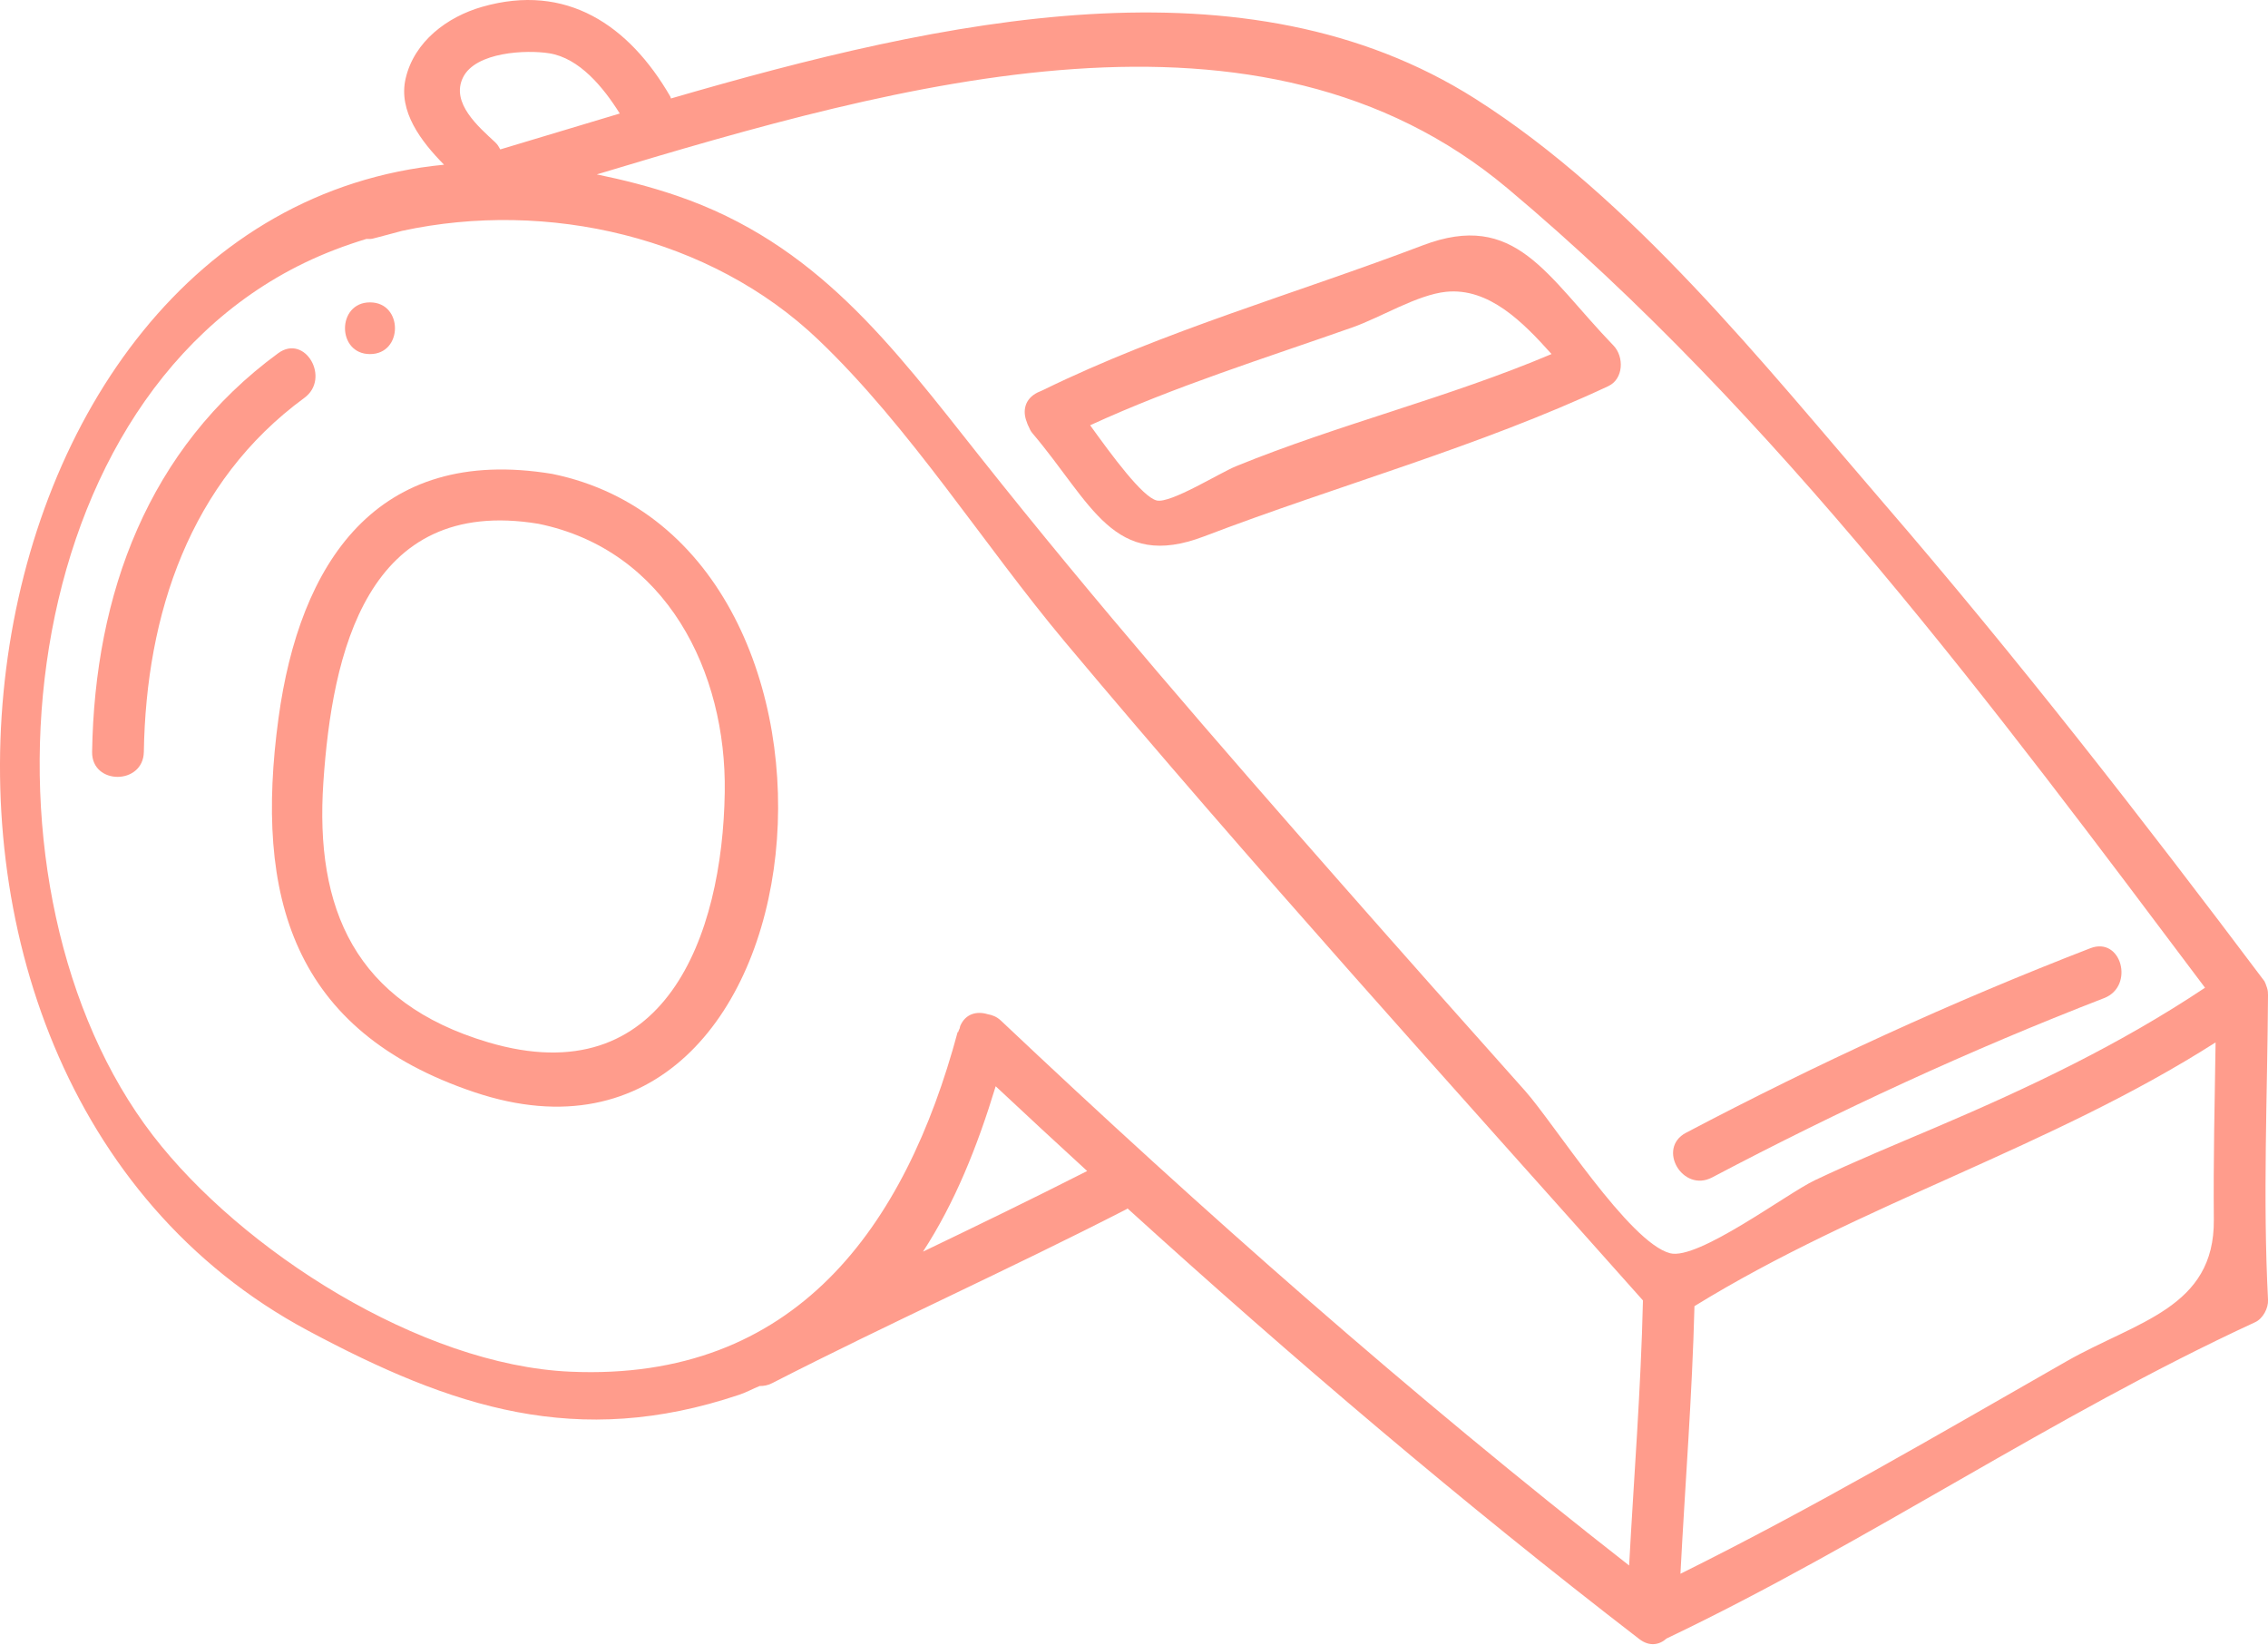
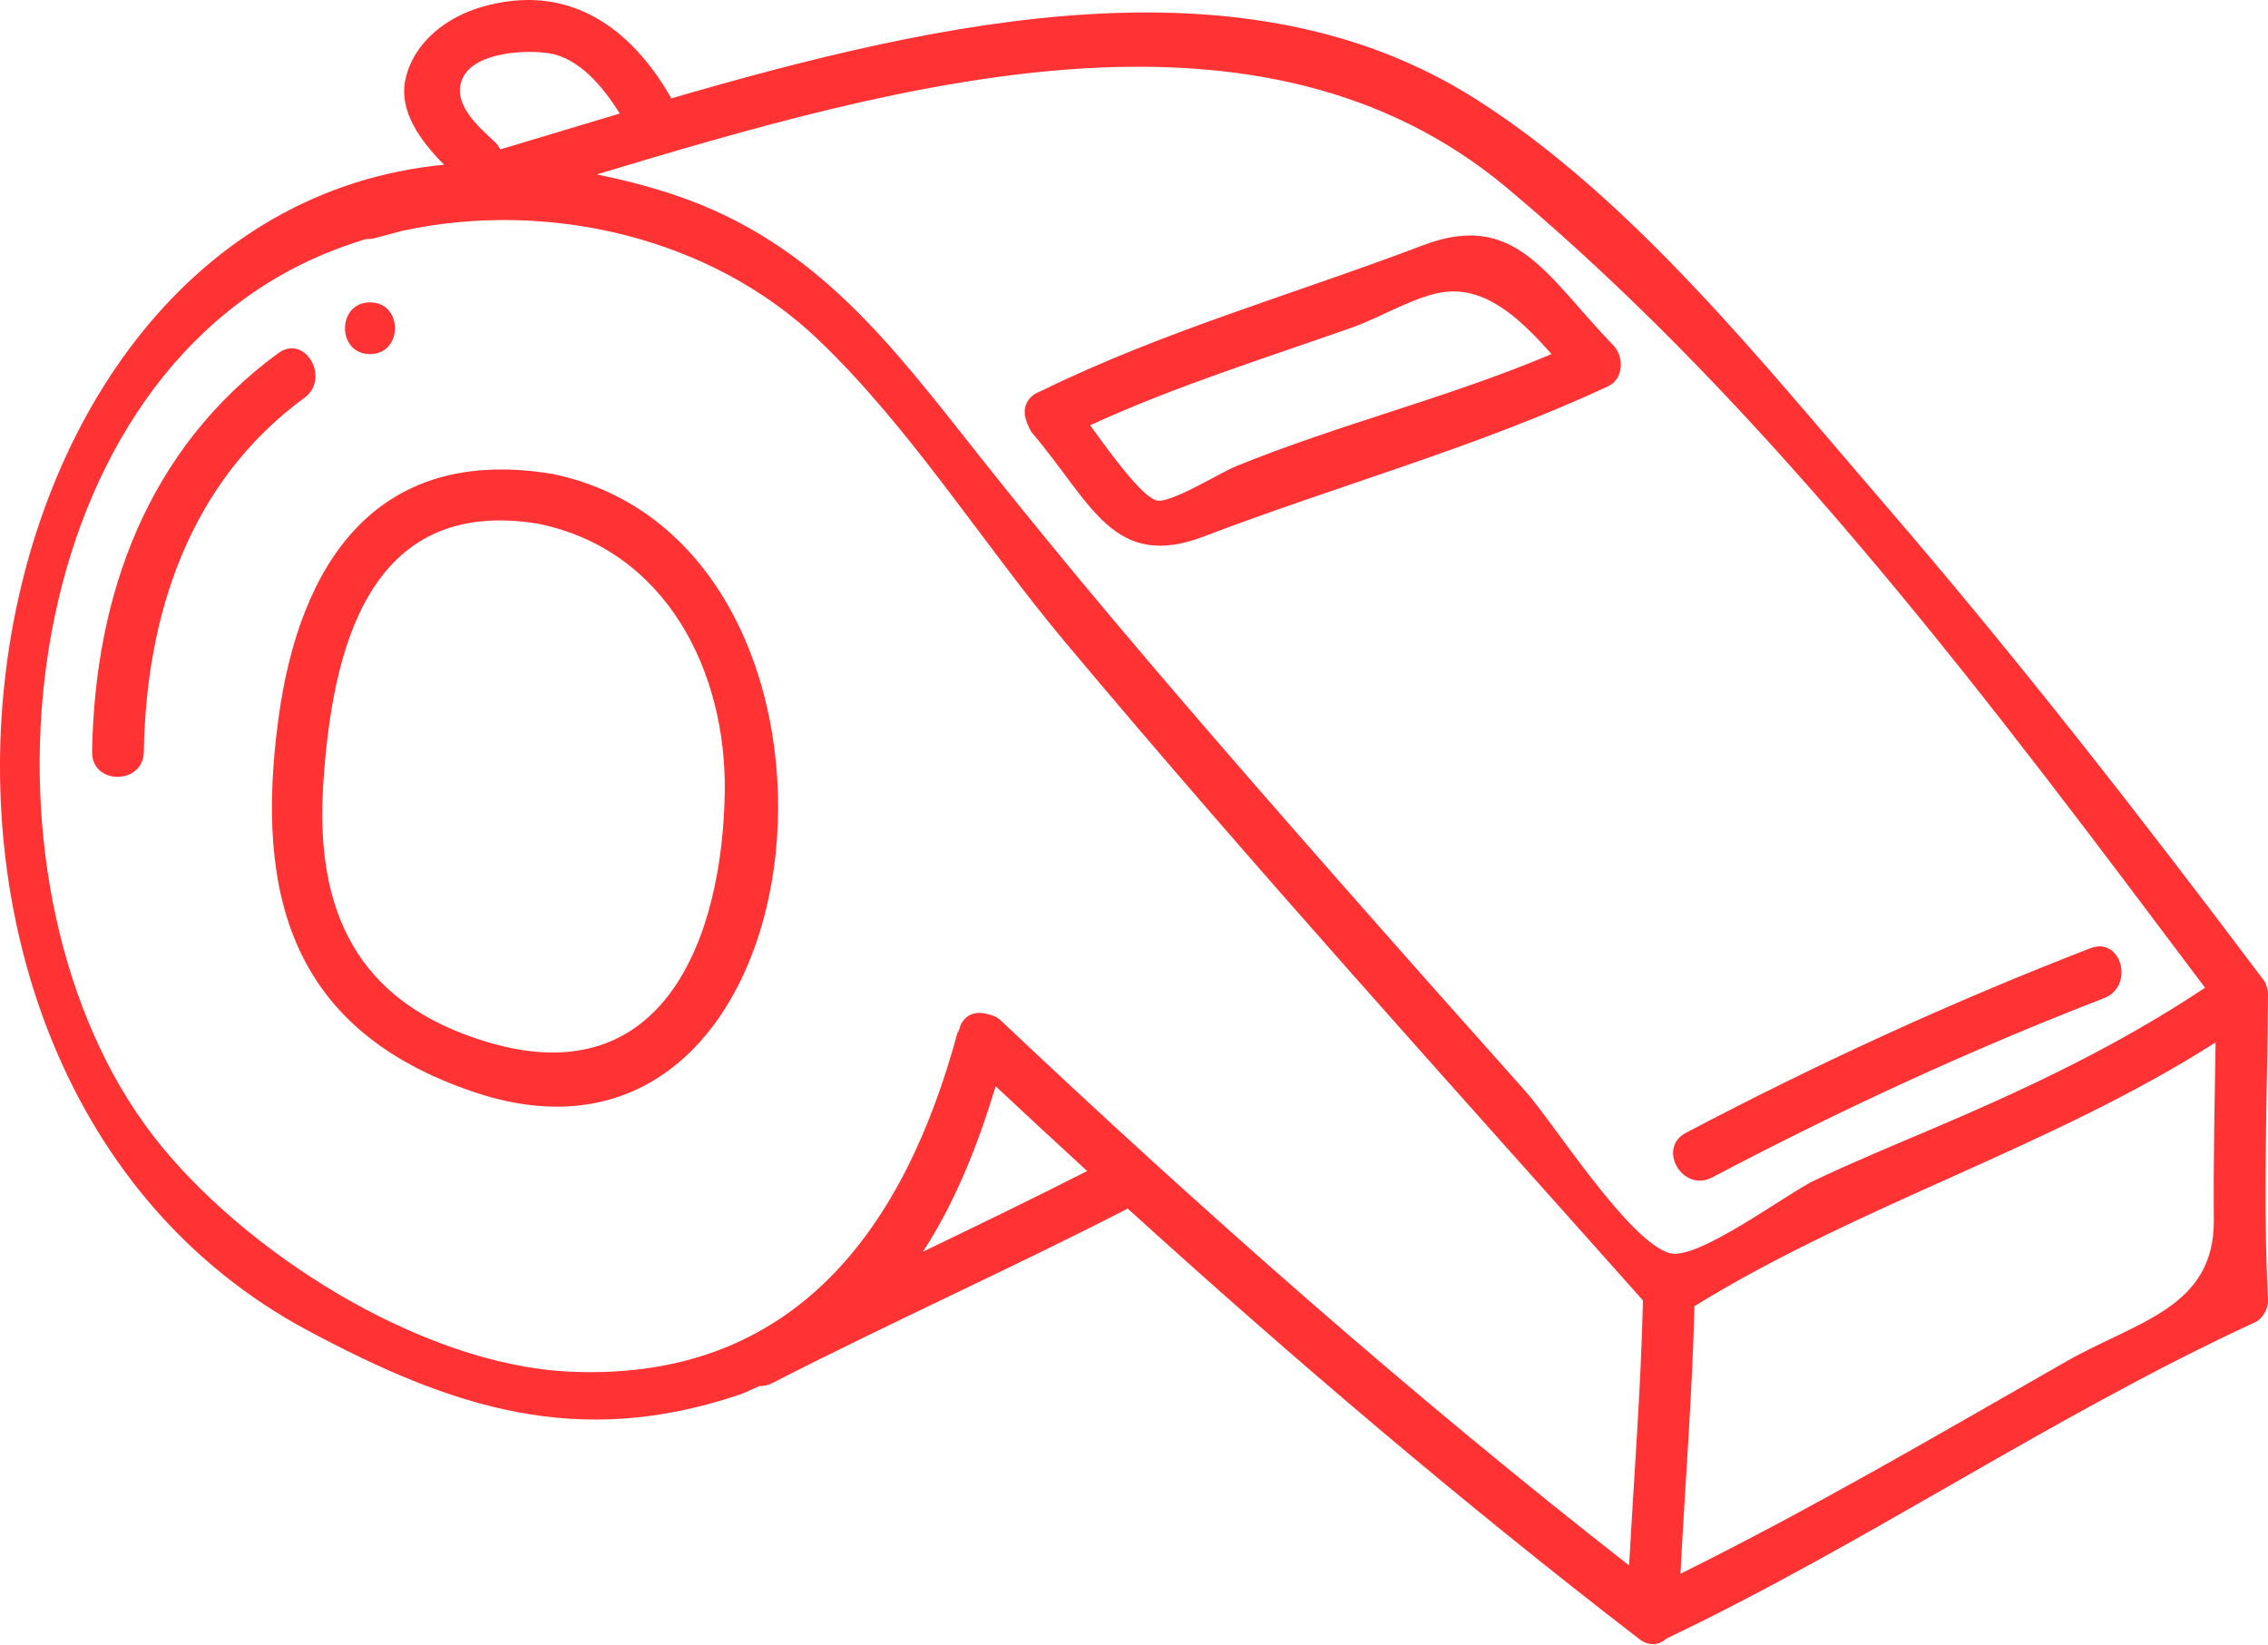
<svg xmlns="http://www.w3.org/2000/svg" width="21.554mm" height="15.623mm" viewBox="0 0 21.554 15.623" version="1.1" id="svg5" xml:space="preserve">
  <defs id="defs2" />
  <g id="g142" transform="matrix(0.03527778,0,0,-0.03527778,1.0196747e-5,46.35763)">
    <g id="g1006">
-       <path d="m 556.652,947.379 c -34.691,-19.809 -68.265,-39.5 -103.957,-57.199 1.258,24.031 3.168,48.031 3.778,72.082 44.925,27.679 95.98,42.708 140.386,71.038 -0.25,-15.92 -0.617,-31.84 -0.472,-47.761 0.215,-23.809 -20.813,-27.359 -39.735,-38.16 z m -308.011,29.562 c 8.539,13.09 14.644,28.249 19.586,44.549 8.168,-7.66 16.39,-15.26 24.648,-22.83 -14.648,-7.441 -29.426,-14.609 -44.234,-21.719 z M 41.172,1008.27 c -50.066,65.05 -39.824,195.99 40.82,234.99 5.379,2.6 10.984,4.72 16.719,6.46 0.559,0.01 1.086,-0.07 1.703,0.08 2.559,0.64 5.262,1.4 7.887,2.09 39.207,8.5 83.133,-1.65 112.101,-29.28 24.86,-23.7 44.493,-55.19 66.571,-81.53 50.511,-60.27 103.351,-118.53 155.625,-177.279 -0.547,-23.821 -2.434,-47.59 -3.727,-71.391 -58.793,45.93 -115.031,95.57 -169.242,146.77 -1.129,1.06 -2.352,1.51 -3.574,1.72 -2.813,0.86 -5.91,0.22 -7.364,-3.13 l -0.007,-0.01 c -0.098,-0.21 -0.067,-0.43 -0.141,-0.64 -0.191,-0.35 -0.309,-0.7 -0.434,-1.07 -0.043,0.02 -0.082,0.04 -0.121,0.06 -14.093,-52.43 -43.64,-94.2 -104.371,-91.501 -40.39,1.782 -88.574,32.641 -112.445,63.661 z m 83.562,284.95 c 3.403,6.9 17.09,7.48 23.219,6.5 8.121,-1.29 14.555,-9.11 19.008,-16.22 -10.984,-3.28 -21.738,-6.55 -32.195,-9.67 -0.348,0.65 -0.711,1.3 -1.344,1.9 -4.395,4.1 -12.09,10.59 -8.688,17.49 z m 281.368,-29.87 c 72.324,-60.65 131.406,-140.12 187.91,-215.32 -22.852,-15.25 -46.989,-26.73 -72.399,-37.56 -10.957,-4.67 -21.976,-9.2 -32.742,-14.31 -7.445,-3.531 -31.437,-21.601 -38.961,-19.648 -11.019,2.867 -31.355,35.108 -39.051,43.728 -16.632,18.63 -33.234,37.31 -49.726,56.07 -33.106,37.65 -66.063,75.54 -97.207,114.84 -23.68,29.87 -43.977,57.36 -81.617,70.21 -7.403,2.52 -14.528,4.3 -21.536,5.74 82.579,24.88 178.743,52.07 245.329,-3.75 z m 204.859,-216.98 c 0.027,0.73 -0.141,1.41 -0.41,2.11 -0.133,0.39 -0.258,0.78 -0.449,1.13 -0.039,0.04 -0.032,0.1 -0.063,0.15 -32.984,43.87 -66.715,87.21 -102.574,128.77 -32.461,37.62 -67.727,82.11 -110.035,108.94 -61.895,39.25 -143.145,21.47 -216.68,0.08 -0.094,0.18 -0.078,0.36 -0.184,0.54 -11.105,19.17 -27.945,30.68 -50.695,24.14 -9.351,-2.68 -18.301,-9.3 -20.605,-19.34 -2.02,-8.8 4.164,-16.9 10.355,-23.18 -134.992,-13.09 -167.344,-244.13 -36.652,-314.042 38.875,-20.797 72.57,-31.93 116.172,-17.27 1.98,0.661 3.625,1.602 5.496,2.352 1.078,-0.012 2.191,0.16 3.355,0.762 31.571,16.179 63.953,30.687 95.528,46.886 0.097,0.043 0.136,0.133 0.23,0.18 44.48,-40.379 90.336,-79.387 137.863,-115.988 2.742,-2.11 5.438,-1.57 7.34,0.148 54.457,25.981 103.848,59.922 158.586,85.211 2.078,0.961 3.563,3.781 3.445,6.012 -1.421,27.41 -0.175,54.859 0,82.289 0,0.05 -0.019,0.07 -0.023,0.12" style="fill:#ff9C8C;fill-opacity:1;fill-rule:nonzero;stroke:none" id="path346" />
-       <path d="m 389.578,1235.48 c 11.508,1.15 20.668,-8.13 28.395,-16.77 -27.778,-11.77 -57.008,-18.81 -84.961,-30.2 -4.446,-1.8 -17.692,-10.12 -21.399,-9.24 -3.867,0.93 -12.078,12.12 -17.937,20.26 22.933,10.54 46.898,17.99 70.711,26.38 7.593,2.68 17.379,8.77 25.191,9.57 z M 276.98,1199.43 c 0.024,-0.04 0.051,-0.09 0.075,-0.13 0.281,-0.64 0.535,-1.29 1.05,-1.89 16.008,-18.84 21.805,-37.16 46.293,-27.8 36.09,13.78 73.805,24.06 108.852,40.45 4.184,1.96 4.281,7.96 1.41,10.94 -18.144,18.8 -26.351,36.52 -51.41,26.98 -34.07,-12.96 -69.473,-22.93 -102.285,-38.98 -0.117,-0.05 -0.231,-0.1 -0.348,-0.16 -0.359,-0.17 -0.738,-0.31 -1.101,-0.48 -3.567,-1.77 -4.059,-5.09 -2.922,-7.92 0.086,-0.35 0.246,-0.67 0.386,-1.01" style="fill:#ff9C8C;fill-opacity:1;fill-rule:nonzero;stroke:none" id="path348" />
-       <path d="m 131.508,1033.33 c -35.895,10.64 -46.711,35.96 -44.395,70.05 2.34,34.47 11.48,77.29 57.946,69.61 34.562,-7.07 50.683,-39.98 50.183,-72.31 -0.59,-38.61 -16.109,-81.47 -63.734,-67.35 z m 17.254,153.1 c -47.489,7.84 -68.086,-24.21 -73.739,-65.81 -6.535,-48.07 3.734,-84.27 52.778,-100.73 96.625,-32.441 112.758,147.77 20.961,166.54" style="fill:#ff9C8C;fill-opacity:1;fill-rule:nonzero;stroke:none" id="path350" />
-       <path d="m 461.23,996.93 c 34.368,18.11 69.36,34.28 105.594,48.3 8.278,3.2 4.684,16.68 -3.699,13.44 -37.355,-14.45 -73.488,-31.04 -108.934,-49.71 -7.933,-4.18 -0.898,-16.21 7.039,-12.03" style="fill:#ff9C8C;fill-opacity:1;fill-rule:nonzero;stroke:none" id="path352" />
-       <path d="M 74.945,1218.94 C 39.895,1193.28 25.5,1154.05 24.812,1111.56 c -0.144,-8.98 13.789,-8.98 13.938,0 0.598,37.06 12.363,72.74 43.23,95.34 7.164,5.25 0.219,17.34 -7.035,12.04" style="fill:#ff9C8C;fill-opacity:1;fill-rule:nonzero;stroke:none" id="path354" />
-       <path d="m 99.672,1218.7 c 8.965,0 8.98,13.93 0,13.93 -8.969,0 -8.984,-13.93 0,-13.93" style="fill:#ff9C8C;fill-opacity:1;fill-rule:nonzero;stroke:none" id="path356" />
+       <path d="m 556.652,947.379 c -34.691,-19.809 -68.265,-39.5 -103.957,-57.199 1.258,24.031 3.168,48.031 3.778,72.082 44.925,27.679 95.98,42.708 140.386,71.038 -0.25,-15.92 -0.617,-31.84 -0.472,-47.761 0.215,-23.809 -20.813,-27.359 -39.735,-38.16 z m -308.011,29.562 c 8.539,13.09 14.644,28.249 19.586,44.549 8.168,-7.66 16.39,-15.26 24.648,-22.83 -14.648,-7.441 -29.426,-14.609 -44.234,-21.719 z M 41.172,1008.27 c -50.066,65.05 -39.824,195.99 40.82,234.99 5.379,2.6 10.984,4.72 16.719,6.46 0.559,0.01 1.086,-0.07 1.703,0.08 2.559,0.64 5.262,1.4 7.887,2.09 39.207,8.5 83.133,-1.65 112.101,-29.28 24.86,-23.7 44.493,-55.19 66.571,-81.53 50.511,-60.27 103.351,-118.53 155.625,-177.279 -0.547,-23.821 -2.434,-47.59 -3.727,-71.391 -58.793,45.93 -115.031,95.57 -169.242,146.77 -1.129,1.06 -2.352,1.51 -3.574,1.72 -2.813,0.86 -5.91,0.22 -7.364,-3.13 l -0.007,-0.01 c -0.098,-0.21 -0.067,-0.43 -0.141,-0.64 -0.191,-0.35 -0.309,-0.7 -0.434,-1.07 -0.043,0.02 -0.082,0.04 -0.121,0.06 -14.093,-52.43 -43.64,-94.2 -104.371,-91.501 -40.39,1.782 -88.574,32.641 -112.445,63.661 z m 83.562,284.95 c 3.403,6.9 17.09,7.48 23.219,6.5 8.121,-1.29 14.555,-9.11 19.008,-16.22 -10.984,-3.28 -21.738,-6.55 -32.195,-9.67 -0.348,0.65 -0.711,1.3 -1.344,1.9 -4.395,4.1 -12.09,10.59 -8.688,17.49 z m 281.368,-29.87 c 72.324,-60.65 131.406,-140.12 187.91,-215.32 -22.852,-15.25 -46.989,-26.73 -72.399,-37.56 -10.957,-4.67 -21.976,-9.2 -32.742,-14.31 -7.445,-3.531 -31.437,-21.601 -38.961,-19.648 -11.019,2.867 -31.355,35.108 -39.051,43.728 -16.632,18.63 -33.234,37.31 -49.726,56.07 -33.106,37.65 -66.063,75.54 -97.207,114.84 -23.68,29.87 -43.977,57.36 -81.617,70.21 -7.403,2.52 -14.528,4.3 -21.536,5.74 82.579,24.88 178.743,52.07 245.329,-3.75 z m 204.859,-216.98 c 0.027,0.73 -0.141,1.41 -0.41,2.11 -0.133,0.39 -0.258,0.78 -0.449,1.13 -0.039,0.04 -0.032,0.1 -0.063,0.15 -32.984,43.87 -66.715,87.21 -102.574,128.77 -32.461,37.62 -67.727,82.11 -110.035,108.94 -61.895,39.25 -143.145,21.47 -216.68,0.08 -0.094,0.18 -0.078,0.36 -0.184,0.54 -11.105,19.17 -27.945,30.68 -50.695,24.14 -9.351,-2.68 -18.301,-9.3 -20.605,-19.34 -2.02,-8.8 4.164,-16.9 10.355,-23.18 -134.992,-13.09 -167.344,-244.13 -36.652,-314.042 38.875,-20.797 72.57,-31.93 116.172,-17.27 1.98,0.661 3.625,1.602 5.496,2.352 1.078,-0.012 2.191,0.16 3.355,0.762 31.571,16.179 63.953,30.687 95.528,46.886 0.097,0.043 0.136,0.133 0.23,0.18 44.48,-40.379 90.336,-79.387 137.863,-115.988 2.742,-2.11 5.438,-1.57 7.34,0.148 54.457,25.981 103.848,59.922 158.586,85.211 2.078,0.961 3.563,3.781 3.445,6.012 -1.421,27.41 -0.175,54.859 0,82.289 0,0.05 -0.019,0.07 -0.023,0.12" style="fill:#FF3334;fill-opacity:1;fill-rule:nonzero;stroke:none" id="path346" />
+       <path d="m 389.578,1235.48 c 11.508,1.15 20.668,-8.13 28.395,-16.77 -27.778,-11.77 -57.008,-18.81 -84.961,-30.2 -4.446,-1.8 -17.692,-10.12 -21.399,-9.24 -3.867,0.93 -12.078,12.12 -17.937,20.26 22.933,10.54 46.898,17.99 70.711,26.38 7.593,2.68 17.379,8.77 25.191,9.57 z M 276.98,1199.43 c 0.024,-0.04 0.051,-0.09 0.075,-0.13 0.281,-0.64 0.535,-1.29 1.05,-1.89 16.008,-18.84 21.805,-37.16 46.293,-27.8 36.09,13.78 73.805,24.06 108.852,40.45 4.184,1.96 4.281,7.96 1.41,10.94 -18.144,18.8 -26.351,36.52 -51.41,26.98 -34.07,-12.96 -69.473,-22.93 -102.285,-38.98 -0.117,-0.05 -0.231,-0.1 -0.348,-0.16 -0.359,-0.17 -0.738,-0.31 -1.101,-0.48 -3.567,-1.77 -4.059,-5.09 -2.922,-7.92 0.086,-0.35 0.246,-0.67 0.386,-1.01" style="fill:#FF3334;fill-opacity:1;fill-rule:nonzero;stroke:none" id="path348" />
+       <path d="m 131.508,1033.33 c -35.895,10.64 -46.711,35.96 -44.395,70.05 2.34,34.47 11.48,77.29 57.946,69.61 34.562,-7.07 50.683,-39.98 50.183,-72.31 -0.59,-38.61 -16.109,-81.47 -63.734,-67.35 z m 17.254,153.1 c -47.489,7.84 -68.086,-24.21 -73.739,-65.81 -6.535,-48.07 3.734,-84.27 52.778,-100.73 96.625,-32.441 112.758,147.77 20.961,166.54" style="fill:#FF3334;fill-opacity:1;fill-rule:nonzero;stroke:none" id="path350" />
+       <path d="m 461.23,996.93 c 34.368,18.11 69.36,34.28 105.594,48.3 8.278,3.2 4.684,16.68 -3.699,13.44 -37.355,-14.45 -73.488,-31.04 -108.934,-49.71 -7.933,-4.18 -0.898,-16.21 7.039,-12.03" style="fill:#FF3334;fill-opacity:1;fill-rule:nonzero;stroke:none" id="path352" />
+       <path d="M 74.945,1218.94 C 39.895,1193.28 25.5,1154.05 24.812,1111.56 c -0.144,-8.98 13.789,-8.98 13.938,0 0.598,37.06 12.363,72.74 43.23,95.34 7.164,5.25 0.219,17.34 -7.035,12.04" style="fill:#FF3334;fill-opacity:1;fill-rule:nonzero;stroke:none" id="path354" />
+       <path d="m 99.672,1218.7 c 8.965,0 8.98,13.93 0,13.93 -8.969,0 -8.984,-13.93 0,-13.93" style="fill:#FF3334;fill-opacity:1;fill-rule:nonzero;stroke:none" id="path356" />
    </g>
  </g>
</svg>
